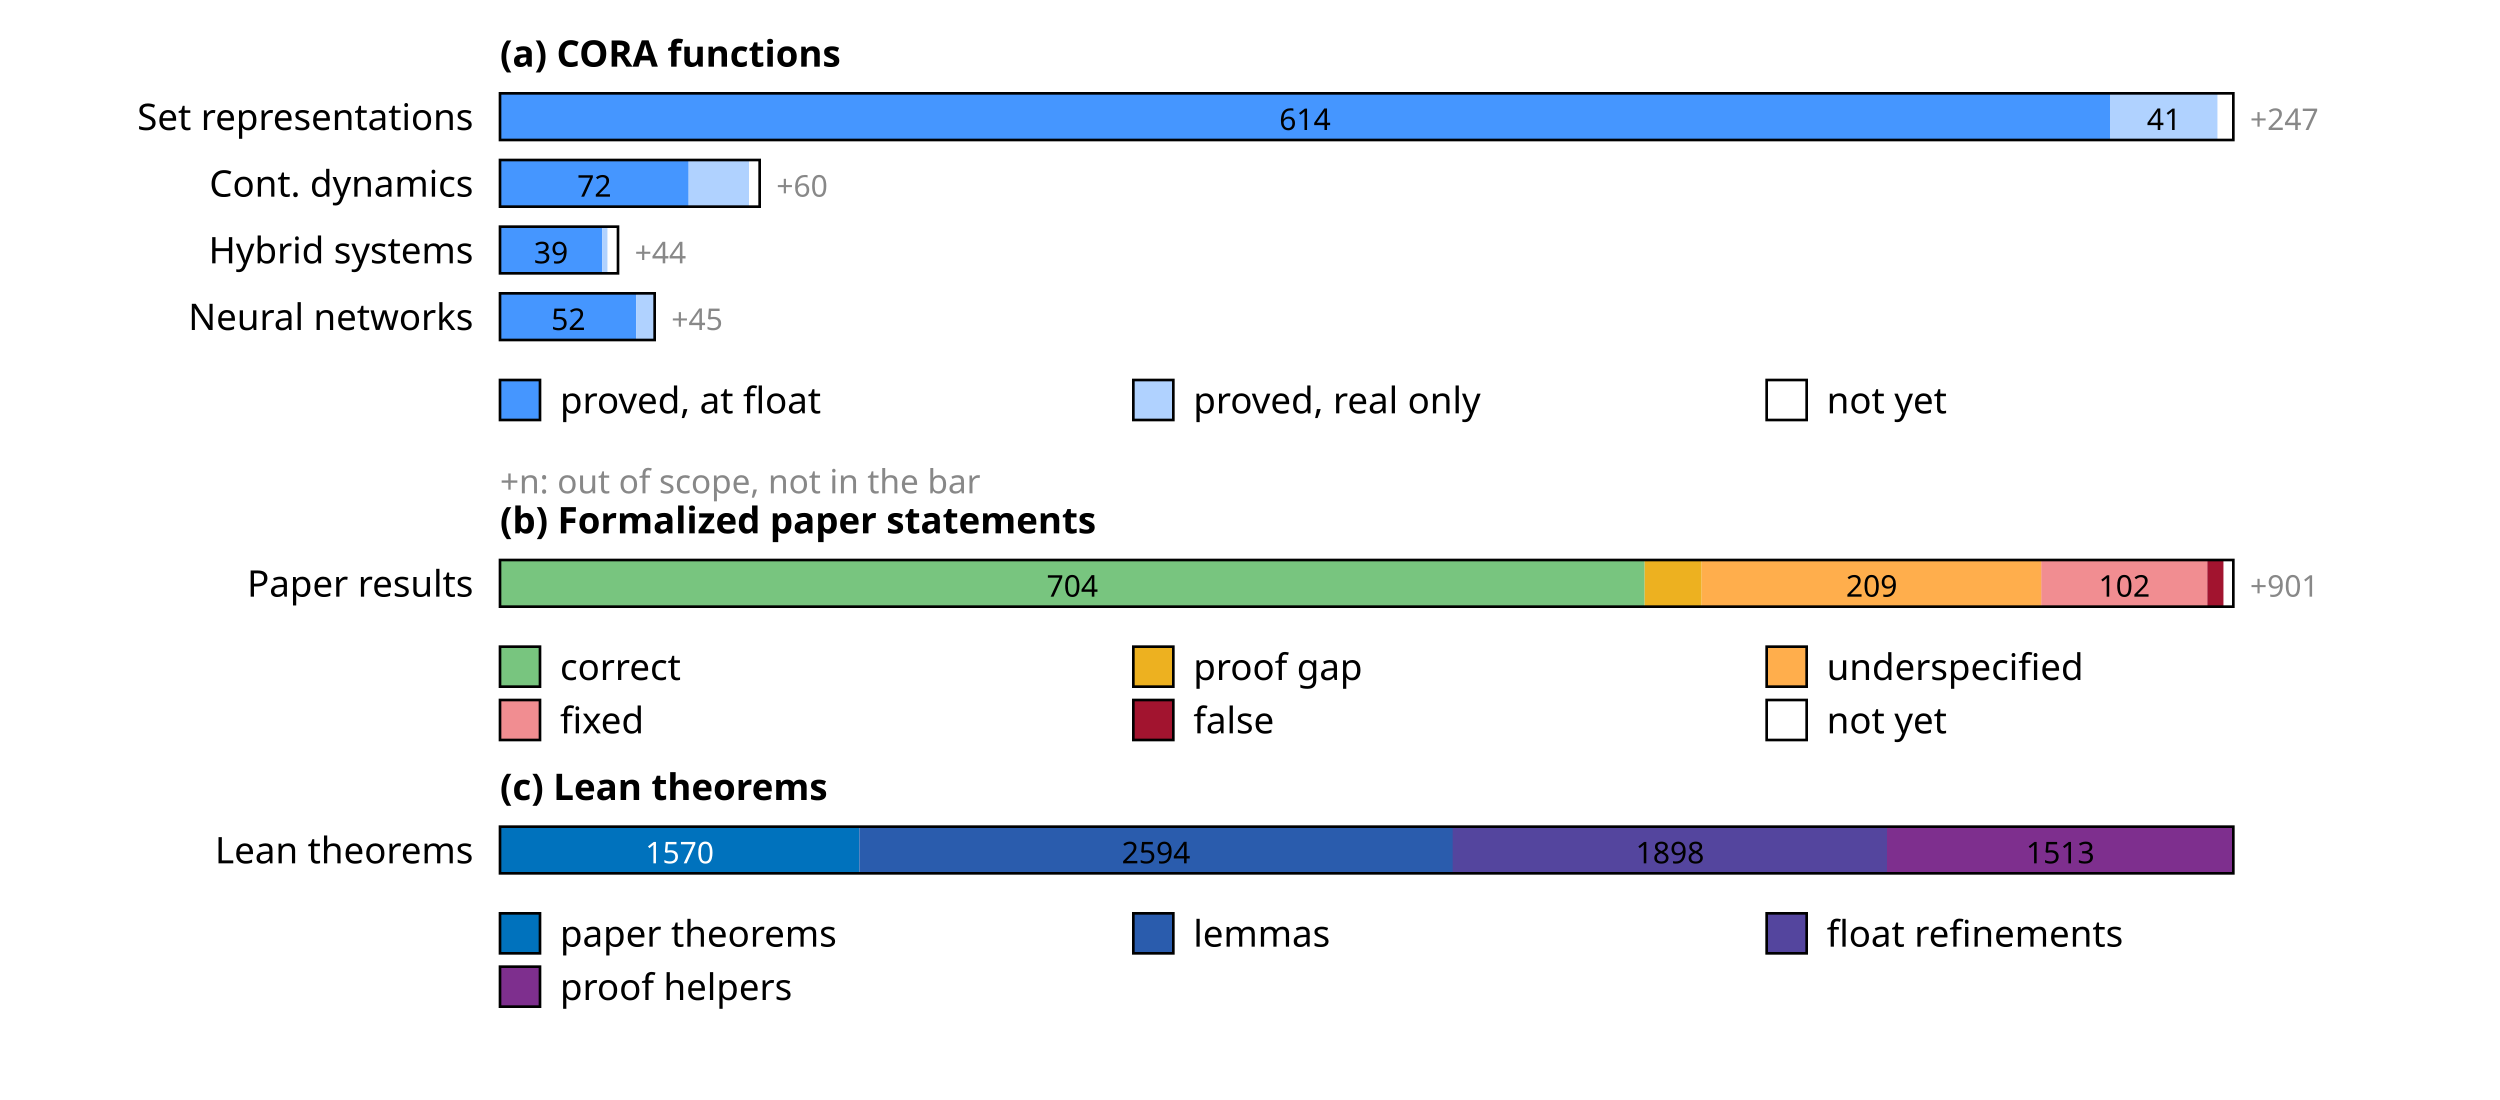
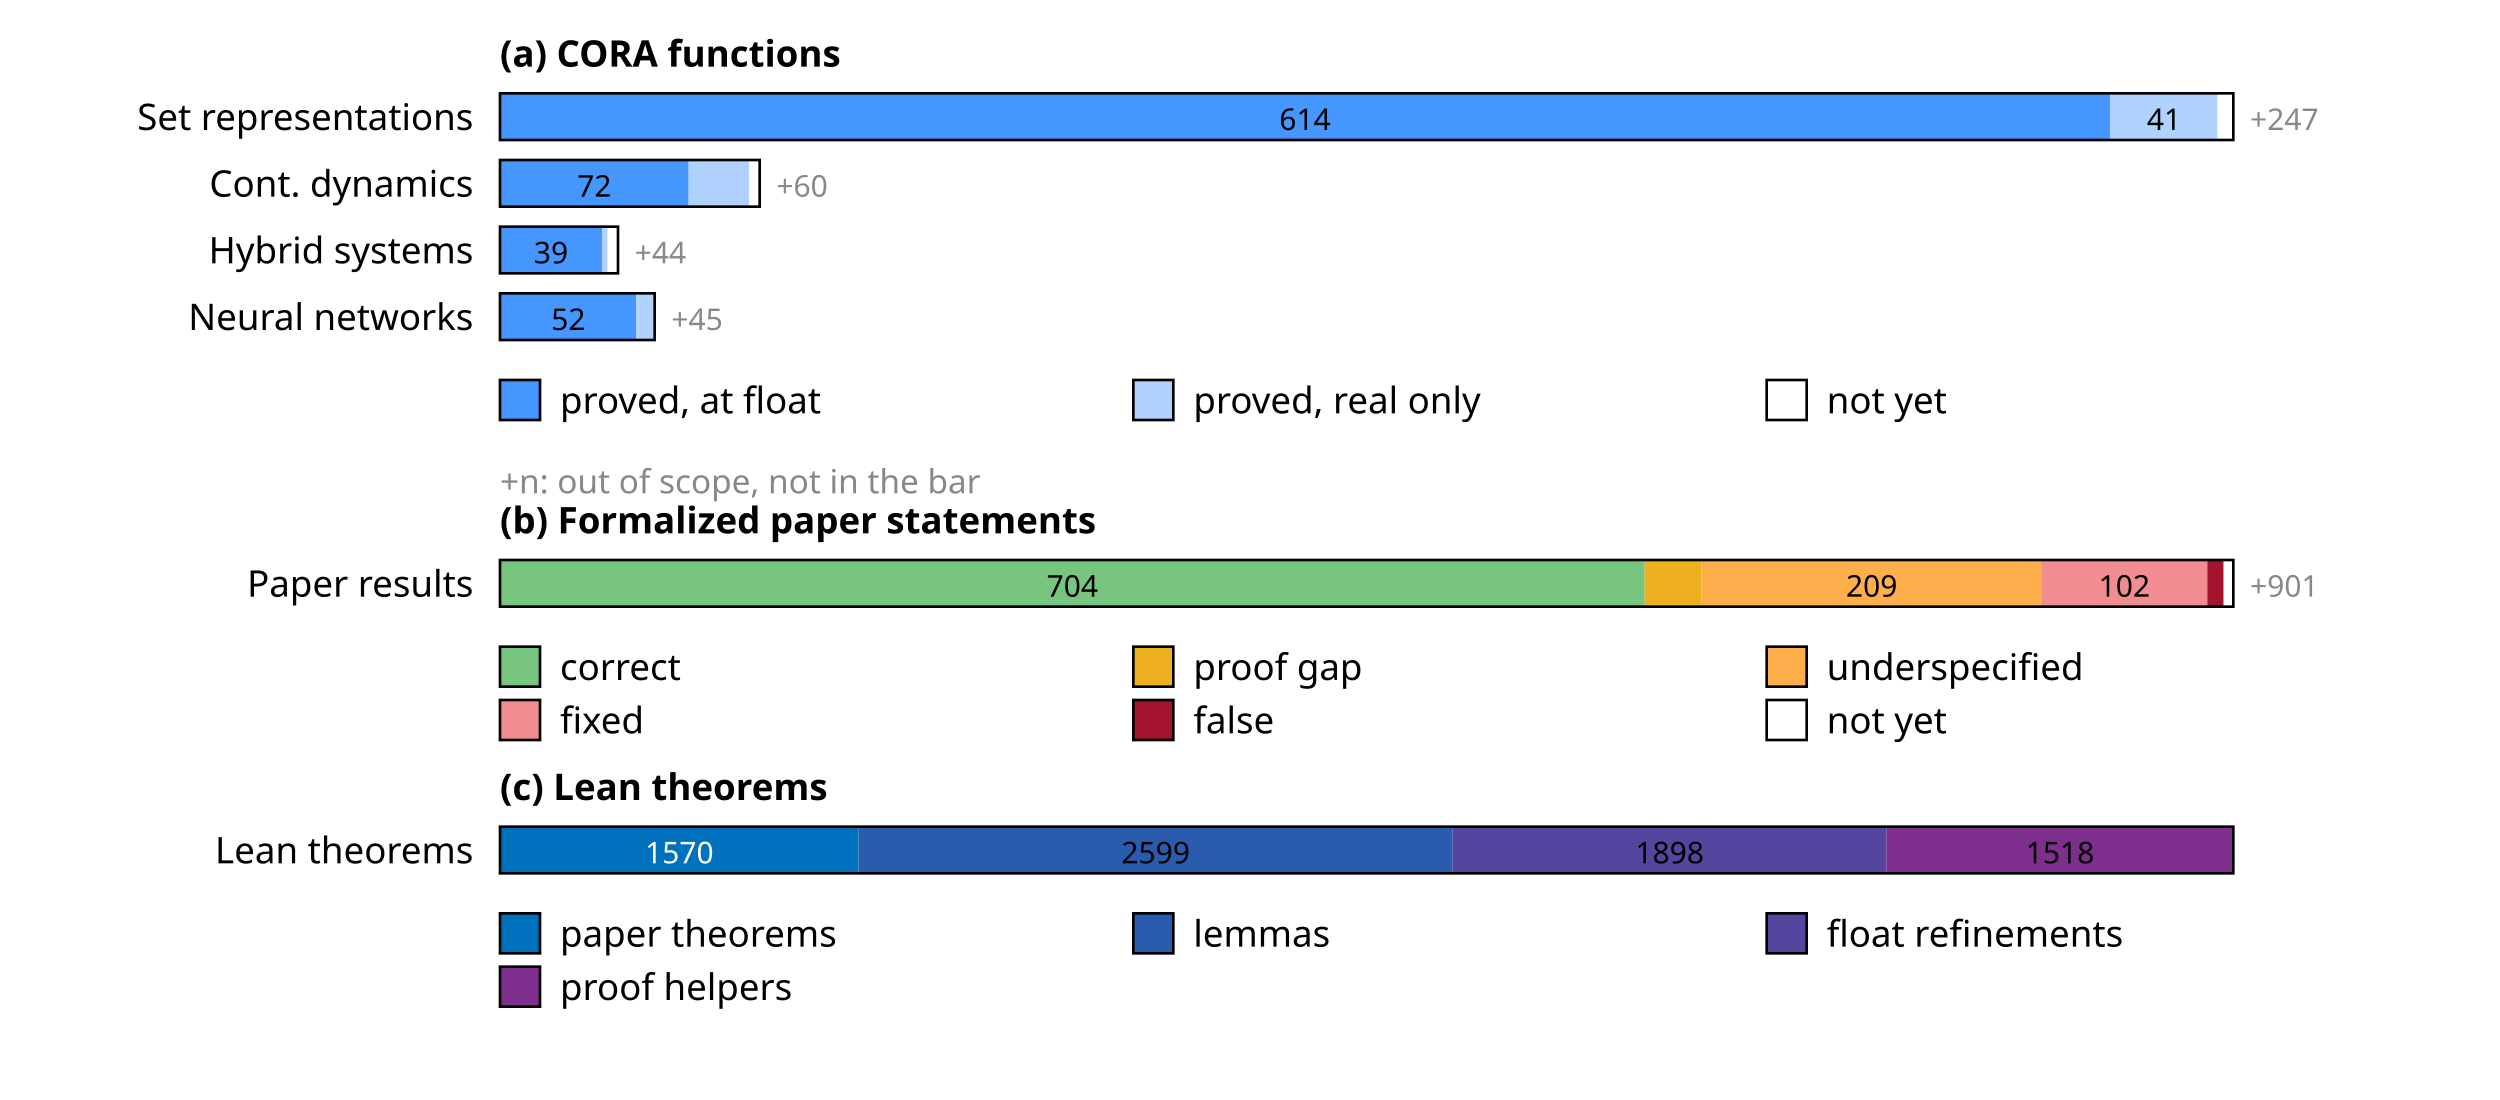
<svg xmlns="http://www.w3.org/2000/svg" width="750" height="330" font-family="sans-serif" font-size="11">
  <rect width="100%" height="100%" fill="white" />
  <text x="150" y="20" font-weight="bold">(a) CORA functions</text>
  <text x="142" y="39" text-anchor="end">Set representations</text>
  <rect x="150.0" y="28" width="483.0" height="14" fill="rgb(69,150,255)" />
  <text x="391.5" y="39" text-anchor="middle" font-size="9" fill="#000">614</text>
  <rect x="633.0" y="28" width="32.3" height="14" fill="rgb(176,210,255)" />
  <text x="649.2" y="39" text-anchor="middle" font-size="9" fill="#000">41</text>
  <rect x="665.3" y="28" width="4.7" height="14" fill="rgb(255,255,255)" />
  <rect x="150" y="28" width="520.0" height="14" fill="none" stroke="#000" stroke-width="0.8" />
  <text x="675.0" y="39" font-size="9" fill="#888">+247</text>
  <text x="142" y="59" text-anchor="end">Cont. dynamics</text>
  <rect x="150.0" y="48" width="56.6" height="14" fill="rgb(69,150,255)" />
  <text x="178.3" y="59" text-anchor="middle" font-size="9" fill="#000">72</text>
  <rect x="206.6" y="48" width="18.1" height="14" fill="rgb(176,210,255)" />
  <rect x="224.7" y="48" width="3.1" height="14" fill="rgb(255,255,255)" />
  <rect x="150" y="48" width="77.9" height="14" fill="none" stroke="#000" stroke-width="0.8" />
  <text x="232.9" y="59" font-size="9" fill="#888">+60</text>
  <text x="142" y="79" text-anchor="end">Hybrid systems</text>
  <rect x="150.0" y="68" width="30.7" height="14" fill="rgb(69,150,255)" />
  <text x="165.3" y="79" text-anchor="middle" font-size="9" fill="#000">39</text>
  <rect x="180.7" y="68" width="1.6" height="14" fill="rgb(176,210,255)" />
  <rect x="182.3" y="68" width="3.1" height="14" fill="rgb(255,255,255)" />
  <rect x="150" y="68" width="35.4" height="14" fill="none" stroke="#000" stroke-width="0.8" />
  <text x="190.4" y="79" font-size="9" fill="#888">+44</text>
  <text x="142" y="99" text-anchor="end">Neural networks</text>
  <rect x="150.0" y="88" width="40.9" height="14" fill="rgb(69,150,255)" />
  <text x="170.5" y="99" text-anchor="middle" font-size="9" fill="#000">52</text>
  <rect x="190.9" y="88" width="5.5" height="14" fill="rgb(176,210,255)" />
  <rect x="150" y="88" width="46.4" height="14" fill="none" stroke="#000" stroke-width="0.8" />
  <text x="201.4" y="99" font-size="9" fill="#888">+45</text>
  <rect x="150" y="114" width="12" height="12" fill="rgb(69,150,255)" stroke="#000" stroke-width="0.8" />
  <text x="168" y="124">proved, at float</text>
  <rect x="340" y="114" width="12" height="12" fill="rgb(176,210,255)" stroke="#000" stroke-width="0.8" />
  <text x="358" y="124">proved, real only</text>
  <rect x="530" y="114" width="12" height="12" fill="rgb(255,255,255)" stroke="#000" stroke-width="0.8" />
  <text x="548" y="124">not yet</text>
  <text x="150" y="148" font-size="10" fill="#888">+n: out of scope, not in the bar</text>
  <text x="150" y="160" font-weight="bold">(b) Formalized paper statements</text>
  <text x="142" y="179" text-anchor="end">Paper results</text>
  <rect x="150.0" y="168" width="343.4" height="14" fill="rgb(120,197,127)" />
  <text x="321.7" y="179" text-anchor="middle" font-size="9" fill="#000">704</text>
  <rect x="493.4" y="168" width="17.1" height="14" fill="rgb(237,177,32)" />
  <rect x="510.5" y="168" width="102.0" height="14" fill="rgb(255,174,76)" />
  <text x="561.5" y="179" text-anchor="middle" font-size="9" fill="#000">209</text>
  <rect x="612.4" y="168" width="49.8" height="14" fill="rgb(241,141,145)" />
  <text x="637.3" y="179" text-anchor="middle" font-size="9" fill="#000">102</text>
  <rect x="662.2" y="168" width="4.9" height="14" fill="rgb(162,20,47)" />
  <rect x="667.1" y="168" width="2.9" height="14" fill="rgb(255,255,255)" />
  <rect x="150" y="168" width="520.0" height="14" fill="none" stroke="#000" stroke-width="0.8" />
  <text x="675.0" y="179" font-size="9" fill="#888">+901</text>
  <rect x="150" y="194" width="12" height="12" fill="rgb(120,197,127)" stroke="#000" stroke-width="0.8" />
  <text x="168" y="204">correct</text>
  <rect x="340" y="194" width="12" height="12" fill="rgb(237,177,32)" stroke="#000" stroke-width="0.8" />
  <text x="358" y="204">proof gap</text>
  <rect x="530" y="194" width="12" height="12" fill="rgb(255,174,76)" stroke="#000" stroke-width="0.8" />
  <text x="548" y="204">underspecified</text>
  <rect x="150" y="210" width="12" height="12" fill="rgb(241,141,145)" stroke="#000" stroke-width="0.8" />
  <text x="168" y="220">fixed</text>
  <rect x="340" y="210" width="12" height="12" fill="rgb(162,20,47)" stroke="#000" stroke-width="0.8" />
  <text x="358" y="220">false</text>
  <rect x="530" y="210" width="12" height="12" fill="rgb(255,255,255)" stroke="#000" stroke-width="0.8" />
  <text x="548" y="220">not yet</text>
  <text x="150" y="240" font-weight="bold">(c) Lean theorems</text>
  <text x="142" y="259" text-anchor="end">Lean theorems</text>
-   <rect x="150.0" y="248" width="107.8" height="14" fill="rgb(0,114,189)" />
-   <text x="203.9" y="259" text-anchor="middle" font-size="9" fill="#fff">1570</text>
-   <rect x="257.8" y="248" width="178.1" height="14" fill="rgb(42,92,173)" />
-   <text x="346.8" y="259" text-anchor="middle" font-size="9" fill="#000">2594</text>
-   <rect x="435.8" y="248" width="130.3" height="14" fill="rgb(84,69,158)" />
-   <text x="501.0" y="259" text-anchor="middle" font-size="9" fill="#000">1898</text>
-   <rect x="566.1" y="248" width="103.9" height="14" fill="rgb(126,47,142)" />
-   <text x="618.1" y="259" text-anchor="middle" font-size="9" fill="#000">1513</text>
+   <rect x="150.0" y="248" width="107.6" height="14" fill="rgb(0,114,189)" />
+   <text x="203.8" y="259" text-anchor="middle" font-size="9" fill="#fff">1570</text>
+   <rect x="257.6" y="248" width="178.2" height="14" fill="rgb(42,92,173)" />
+   <text x="346.7" y="259" text-anchor="middle" font-size="9" fill="#000">2599</text>
+   <rect x="435.8" y="248" width="130.1" height="14" fill="rgb(84,69,158)" />
+   <text x="500.9" y="259" text-anchor="middle" font-size="9" fill="#000">1898</text>
+   <rect x="565.9" y="248" width="104.1" height="14" fill="rgb(126,47,142)" />
+   <text x="618.0" y="259" text-anchor="middle" font-size="9" fill="#000">1518</text>
  <rect x="150" y="248" width="520.0" height="14" fill="none" stroke="#000" stroke-width="0.8" />
  <rect x="150" y="274" width="12" height="12" fill="rgb(0,114,189)" stroke="#000" stroke-width="0.8" />
  <text x="168" y="284">paper theorems</text>
  <rect x="340" y="274" width="12" height="12" fill="rgb(42,92,173)" stroke="#000" stroke-width="0.8" />
  <text x="358" y="284">lemmas</text>
  <rect x="530" y="274" width="12" height="12" fill="rgb(84,69,158)" stroke="#000" stroke-width="0.8" />
  <text x="548" y="284">float refinements</text>
  <rect x="150" y="290" width="12" height="12" fill="rgb(126,47,142)" stroke="#000" stroke-width="0.8" />
  <text x="168" y="300">proof helpers</text>
</svg>
